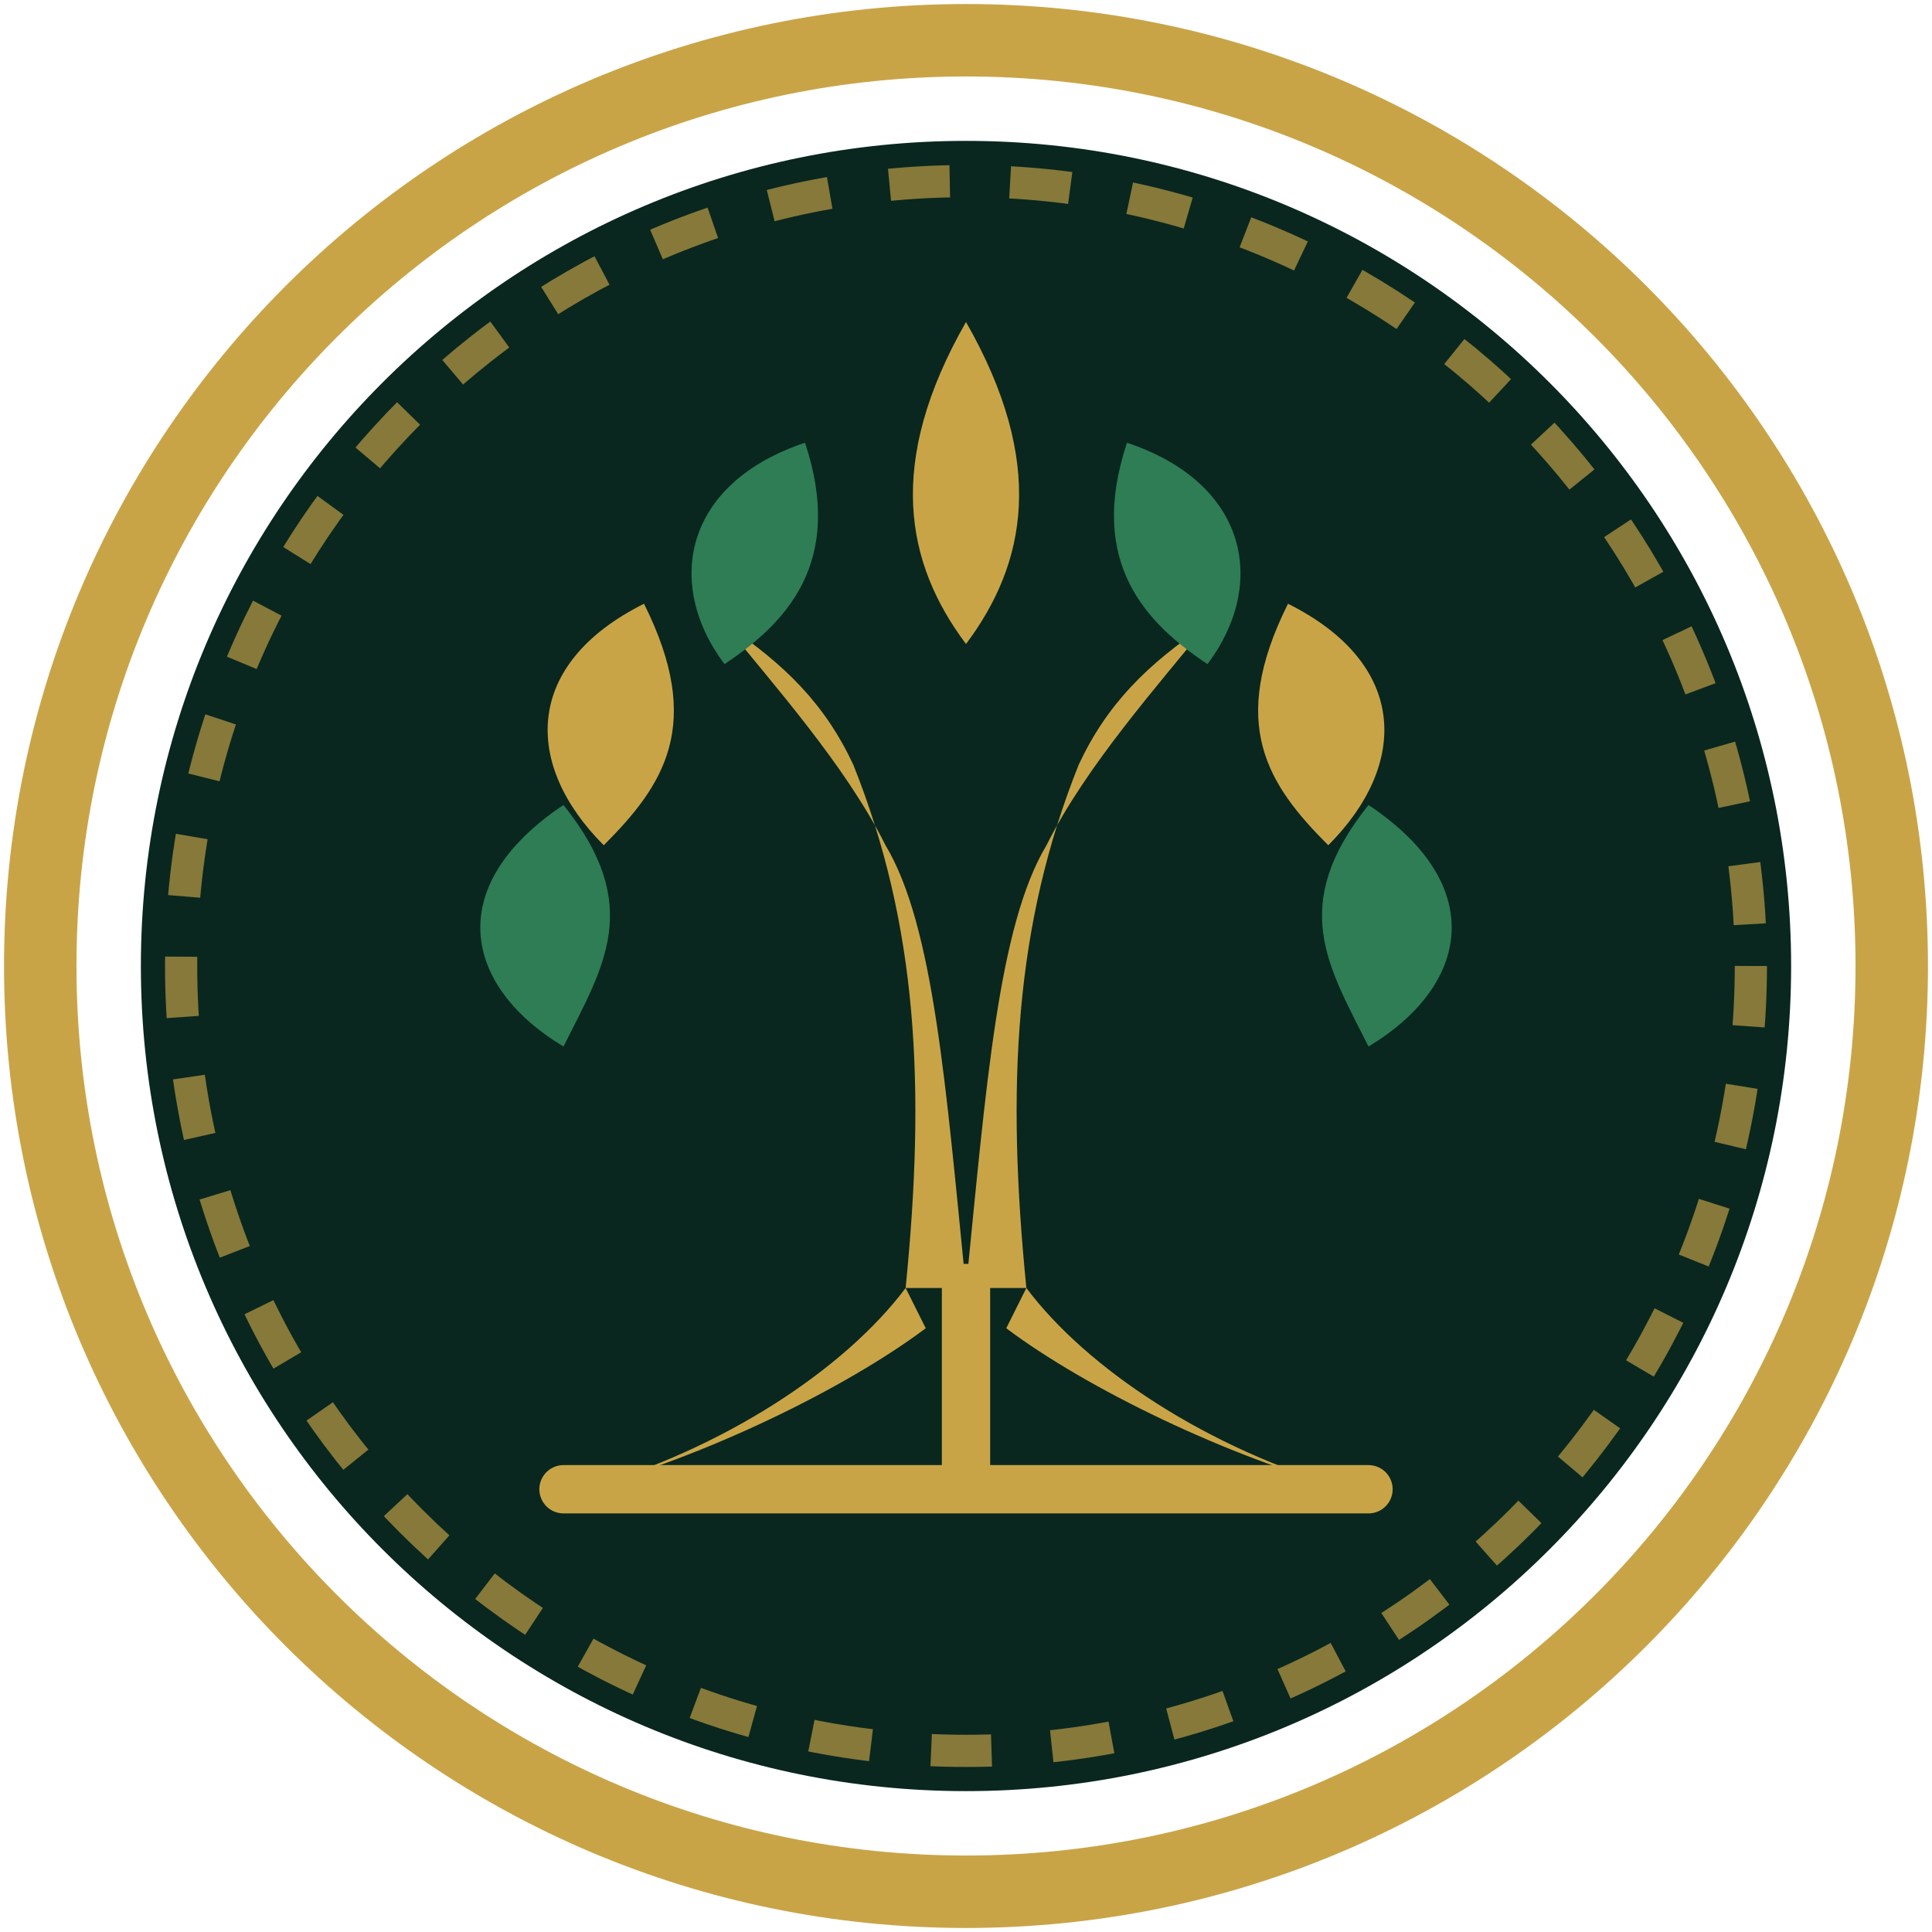
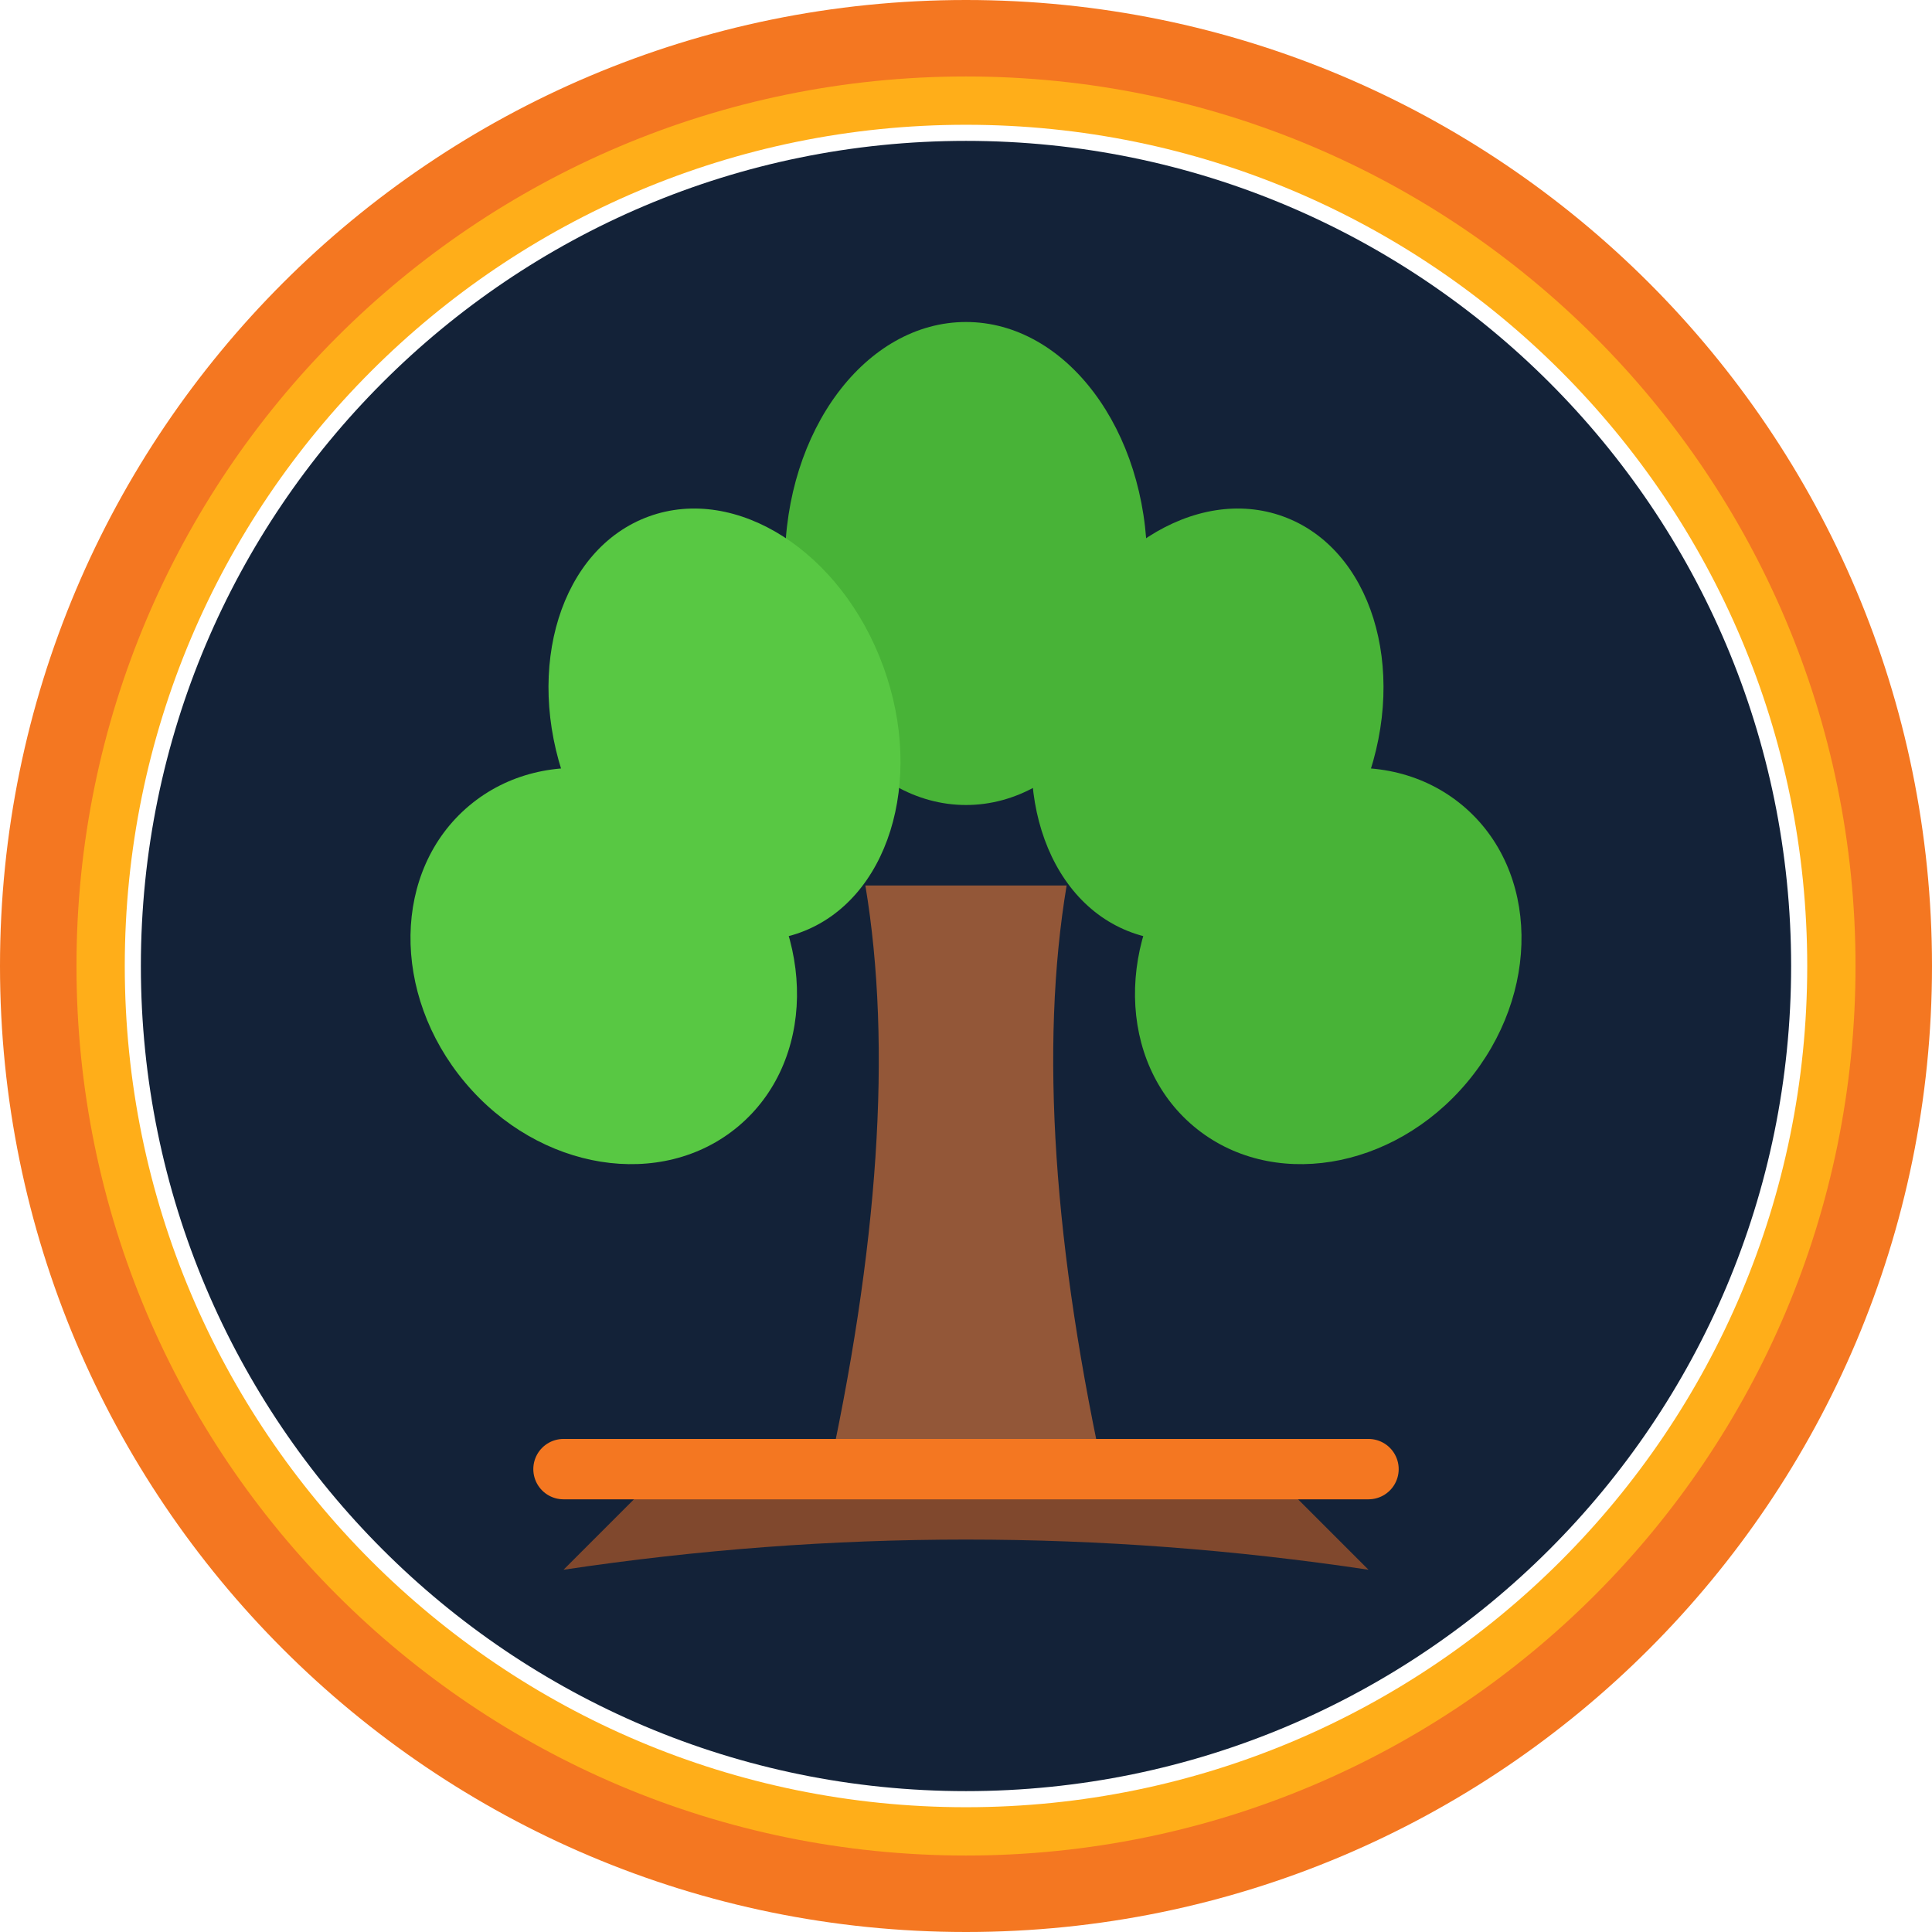
<svg xmlns="http://www.w3.org/2000/svg" viewBox="0 0 48 48" width="48" height="48" fill="none">
-   <circle cx="24" cy="24" r="23" stroke="#C9A447" stroke-width="1.8" fill="none" />
-   <circle cx="24" cy="24" r="20.5" fill="#09271F" />
-   <circle cx="24" cy="24" r="19.5" stroke="#C9A447" stroke-width="0.8" stroke-dasharray="1.5 1.5" fill="none" opacity="0.65" />
-   <path d="M22.5 32 C23 27 22.8 23 21.2 19 C20.5 17.5 19.5 16.5 18 15.5 C19.2 17 21 19 22 21 C23.2 23 23.5 27 24 32 C24.5 27 24.8 23 26 21 C27 19 28.8 17 30 15.5 C28.5 16.5 27.5 17.5 26.8 19 C25.2 23 25 27 25.5 32 Z" fill="#C9A447" />
-   <path d="M22.5 32 C21 34 18 36 14.5 37 C17.5 36.2 21 34.5 23 33 Z" fill="#C9A447" />
-   <path d="M25.5 32 C27 34 30 36 33.5 37 C30.5 36.2 27 34.5 25 33 Z" fill="#C9A447" />
-   <path d="M24 32 L24 36.5" stroke="#C9A447" stroke-width="1.2" stroke-linecap="round" />
-   <path d="M24 8 C22 11.5 22.5 14 24 16 C25.5 14 26 11.5 24 8 Z" fill="#C9A447" />
-   <path d="M20 11 C17 12 16.5 14.5 18 16.5 C19.5 15.5 21 14 20 11 Z" fill="#2E7D55" />
-   <path d="M16 15 C13 16.5 13 19 15 21 C16.5 19.5 17.5 18 16 15 Z" fill="#C9A447" />
-   <path d="M14 20 C11 22 11.5 24.5 14 26 C15 24 16 22.5 14 20 Z" fill="#2E7D55" />
-   <path d="M28 11 C31 12 31.5 14.5 30 16.5 C28.5 15.5 27 14 28 11 Z" fill="#2E7D55" />
-   <path d="M32 15 C35 16.5 35 19 33 21 C31.5 19.5 30.5 18 32 15 Z" fill="#C9A447" />
-   <path d="M34 20 C37 22 36.5 24.5 34 26 C33 24 32 22.5 34 20 Z" fill="#2E7D55" />
-   <line x1="14" y1="37" x2="34" y2="37" stroke="#C9A447" stroke-width="1.2" stroke-linecap="round" />
+   <circle cx="24" cy="24" r="23" stroke="#F47721" stroke-width="2" fill="none" />
+   <circle cx="24" cy="24" r="21.5" stroke="#FFAE19" stroke-width="1.2" fill="none" />
+   <circle cx="24" cy="24" r="20.5" fill="#132238" />
+   <ellipse cx="24" cy="14" rx="4.5" ry="6" fill="#48B337" />
+   <ellipse cx="18" cy="18" rx="4.2" ry="5.5" fill="#58C843" transform="rotate(-20 18 18)" />
+   <ellipse cx="30" cy="18" rx="4.2" ry="5.5" fill="#48B337" transform="rotate(20 30 18)" />
+   <ellipse cx="15" cy="24" rx="4.5" ry="5.2" fill="#58C843" transform="rotate(-40 15 24)" />
+   <ellipse cx="33" cy="24" rx="4.5" ry="5.2" fill="#48B337" transform="rotate(40 33 24)" />
+   <path d="M 21.5 22 Q 22.5 28 20.5 37 L 27.5 37 Q 25.5 28 26.5 22 Z" fill="#935738" />
+   <path d="M 16 37 Q 24 35 32 37 L 34 39 Q 24 37.5 14 39 Z" fill="#80482D" />
+   <path d="M 14 36.5 L 34 36.5" stroke="#F47721" stroke-width="1.5" stroke-linecap="round" />
</svg>
